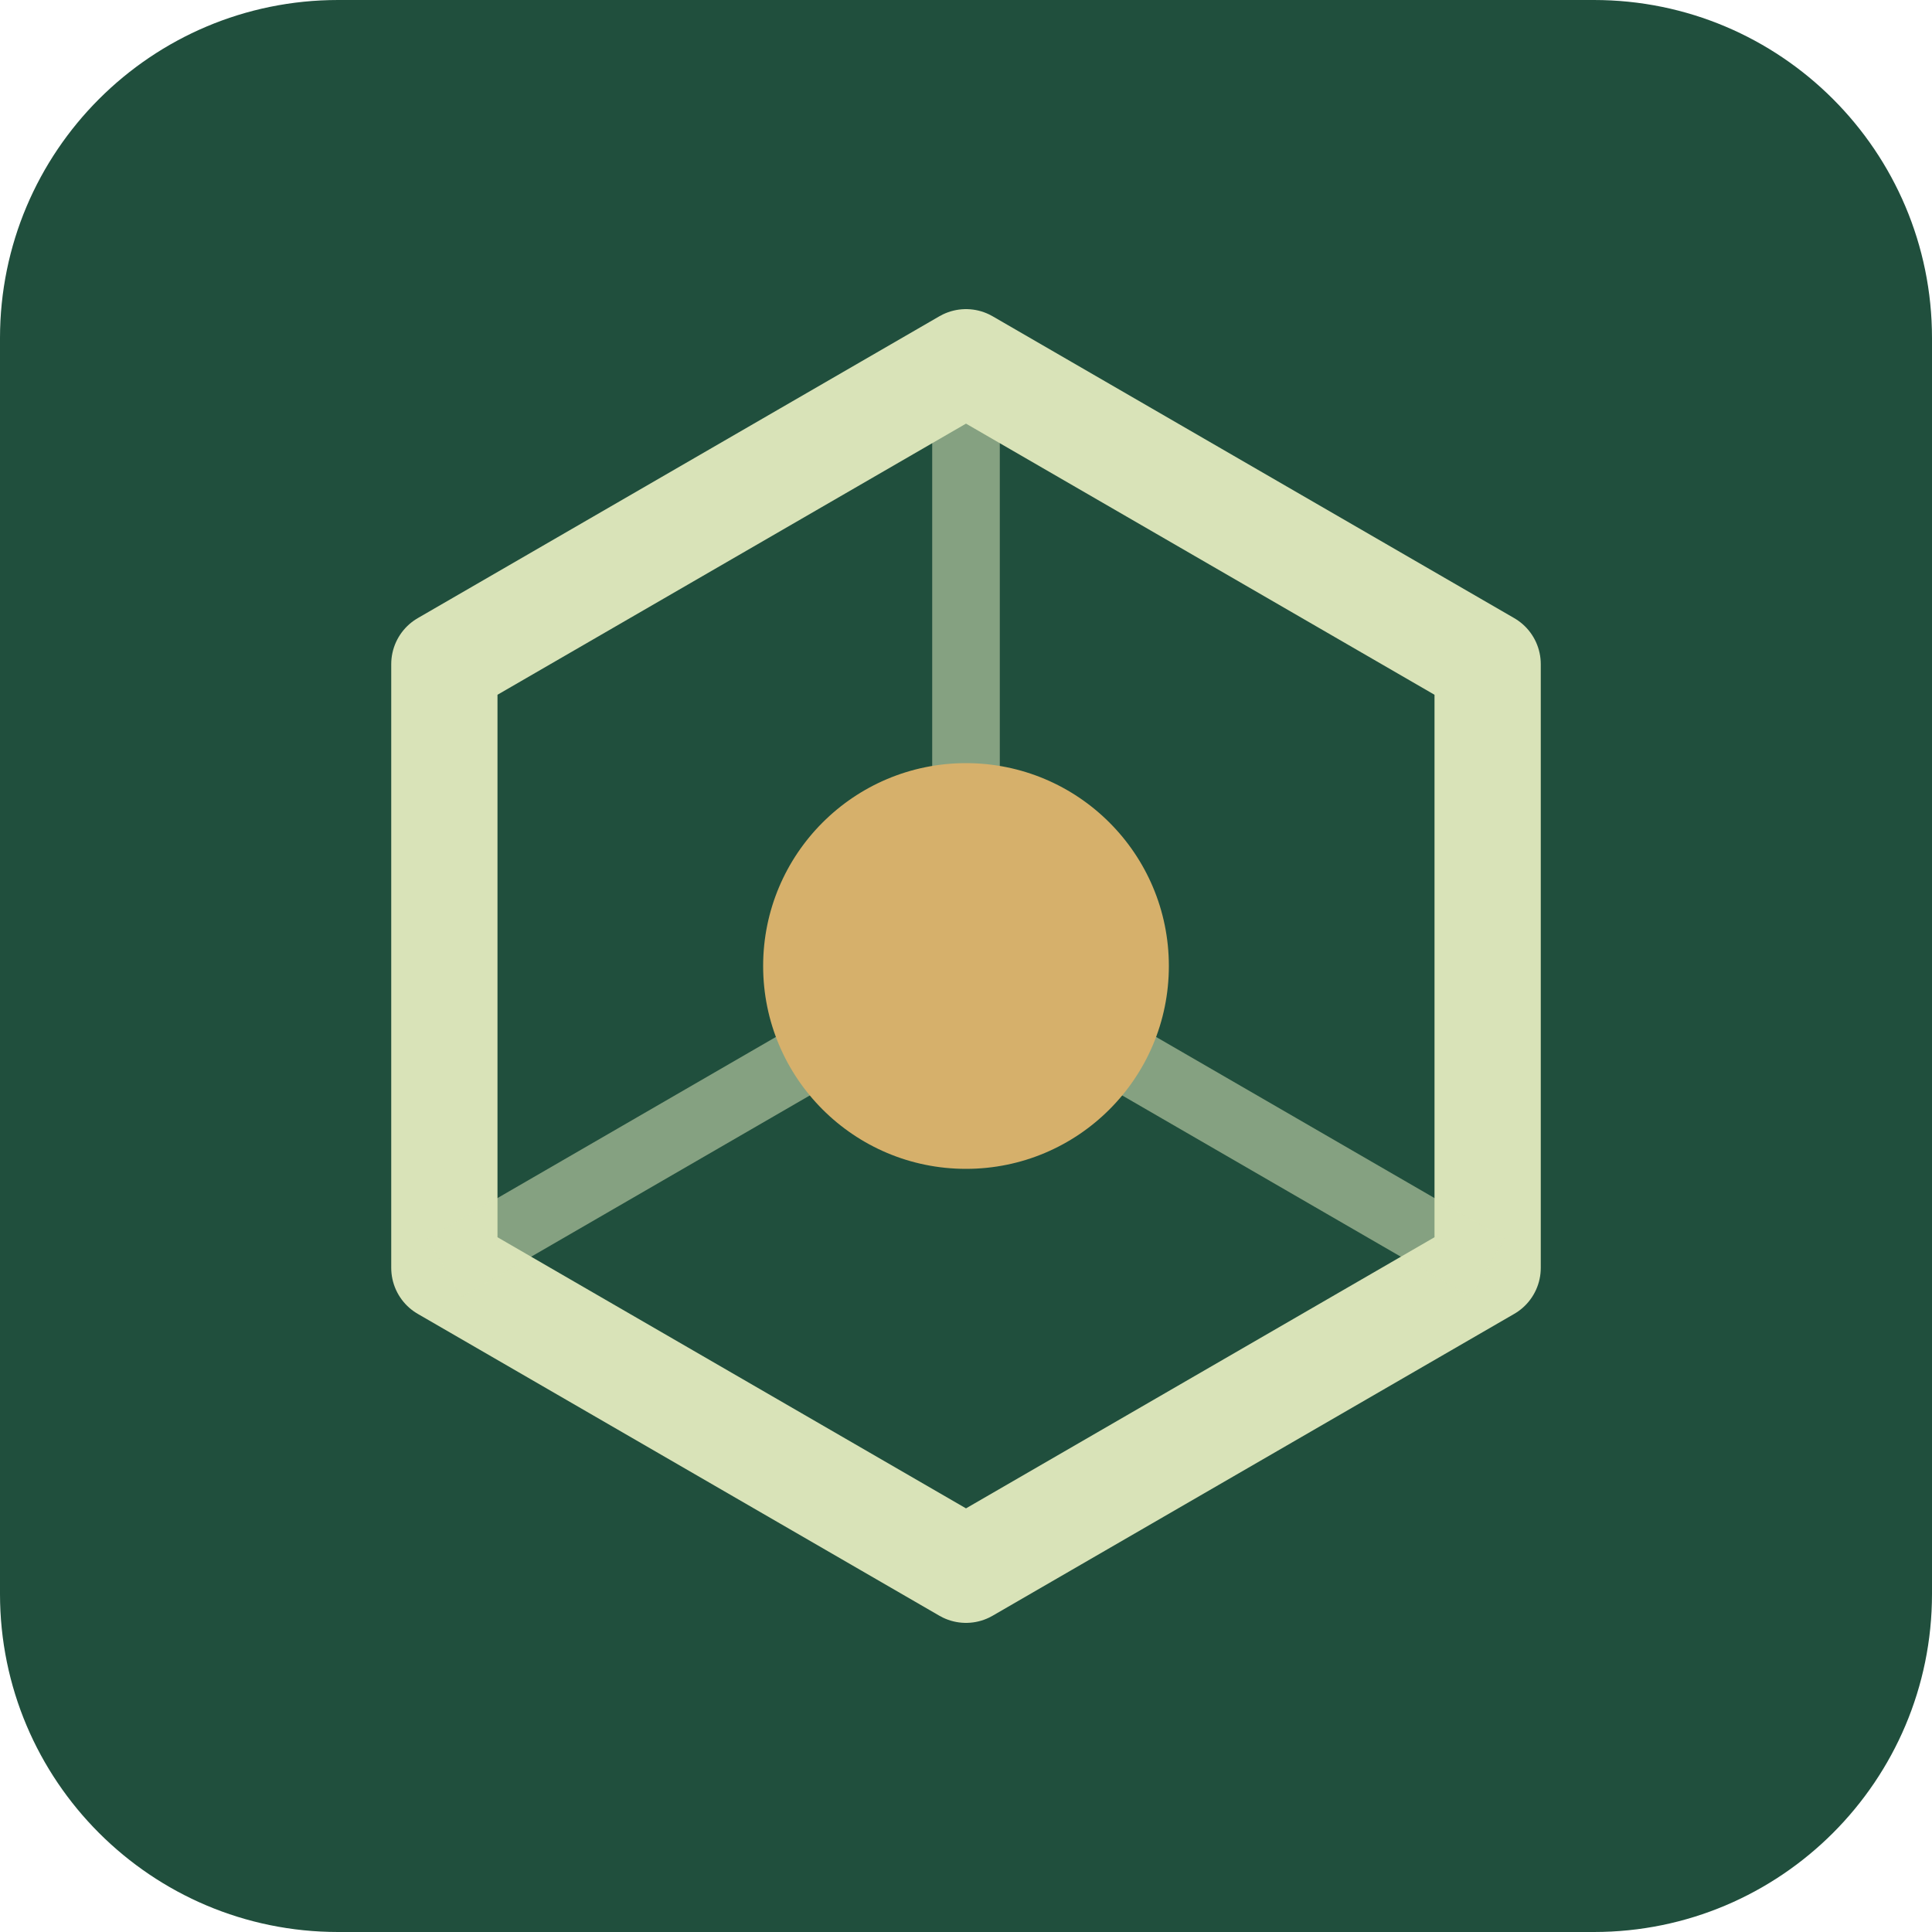
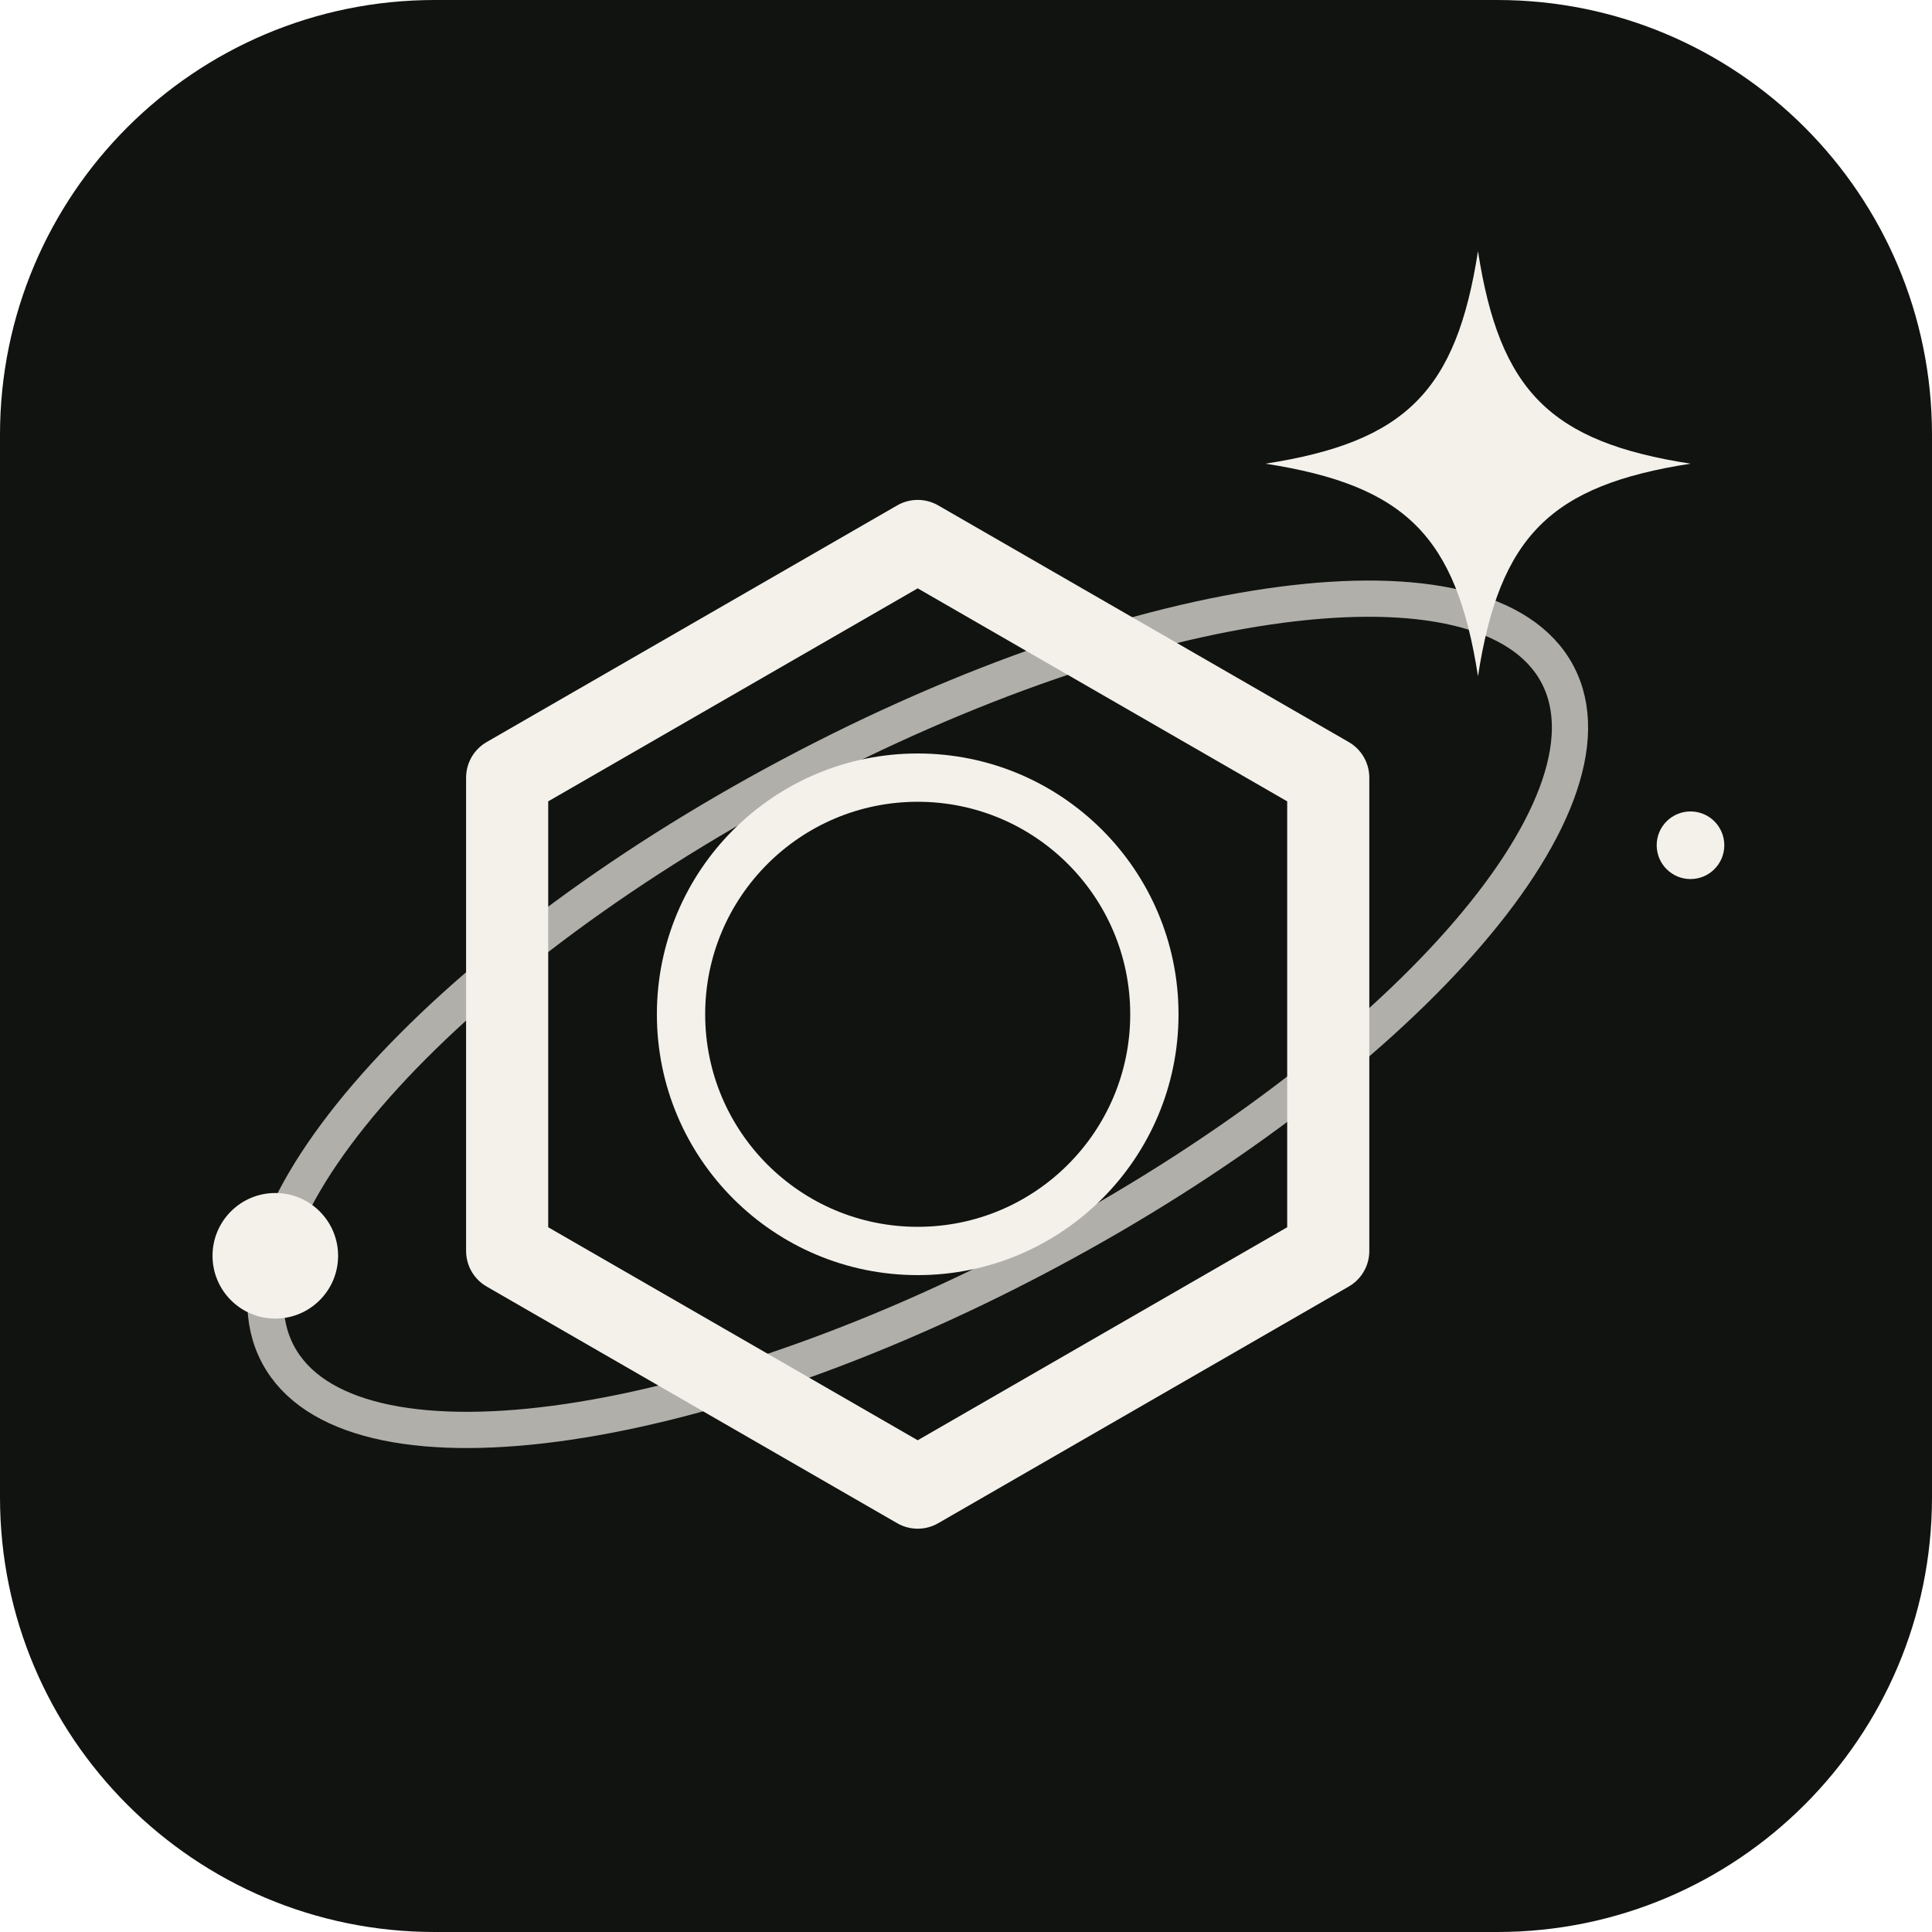
<svg xmlns="http://www.w3.org/2000/svg" viewBox="0 0 40 40">
-   <rect width="40" height="40" rx="7" fill="#204f3d" />
-   <path d="M20 7.5 30.8 13.75v12.5L20 32.5 9.2 26.25v-12.5Z" fill="none" stroke="#d9e3b8" stroke-width="2.2" stroke-linejoin="round" />
-   <path d="M20 7.5V20m0 0 10.8 6.25M20 20 9.2 26.25" stroke="#d9e3b8" stroke-width="1.4" opacity=".55" />
-   <circle cx="20" cy="20" r="4.2" fill="#d6b06b" />
+   <rect width="40" height="40" rx="9" fill="#111311" />
+   <g fill="none" stroke="#f3f1ea" stroke-linejoin="round">
+     <ellipse cx="19" cy="21" rx="15" ry="5.6" transform="rotate(-28 19 21)" stroke-width=".75" opacity=".7" />
+     <path d="M19 11.2 27.5 16.1v9.8L19 30.8l-8.5-4.9v-9.8Z" stroke-width="1.7" />
+     <circle cx="19" cy="21" r="4.9" stroke-width="1" />
+   </g>
+   <g fill="#f3f1ea">
+     <circle cx="5.7" cy="26" r="1.3" />
+     <path d="M30.6 5.2c.45 2.9 1.5 3.95 4.4 4.4-2.9.45-3.95 1.5-4.4 4.4-.45-2.9-1.5-3.95-4.4-4.4 2.9-.45 3.95-1.5 4.4-4.4Z" />
+     <circle cx="35" cy="17.5" r=".7" />
+   </g>
</svg>
